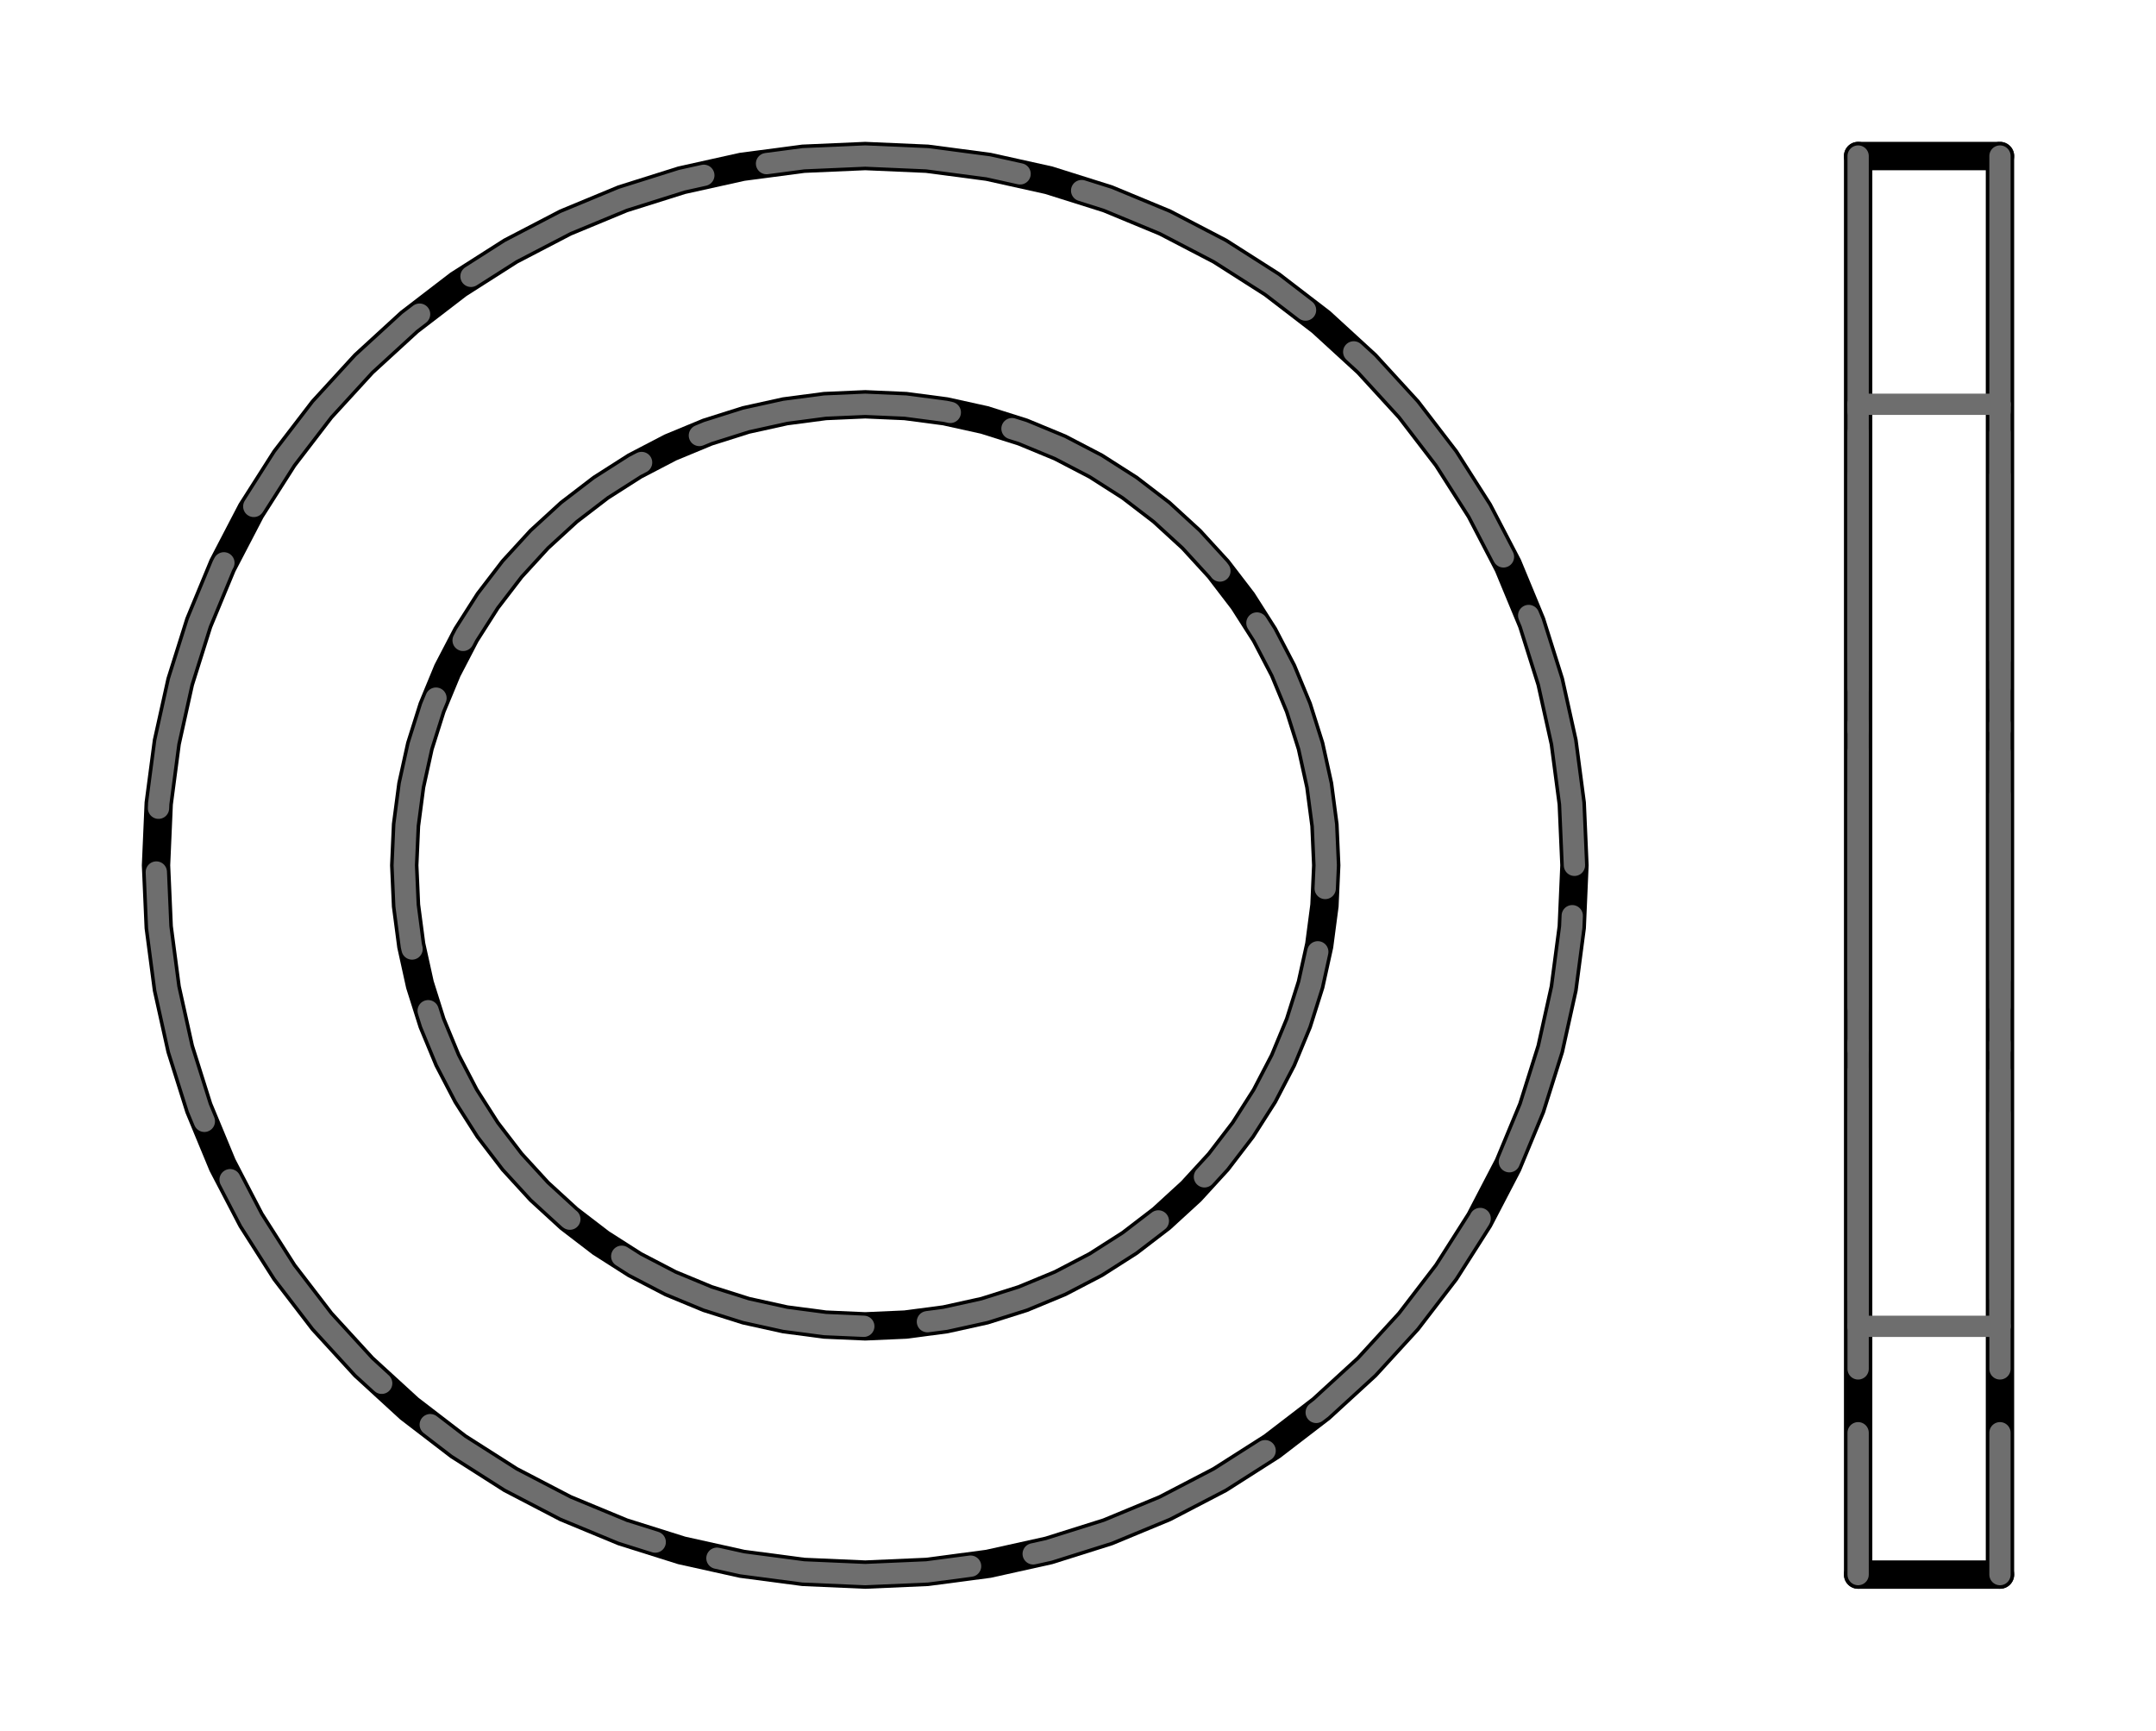
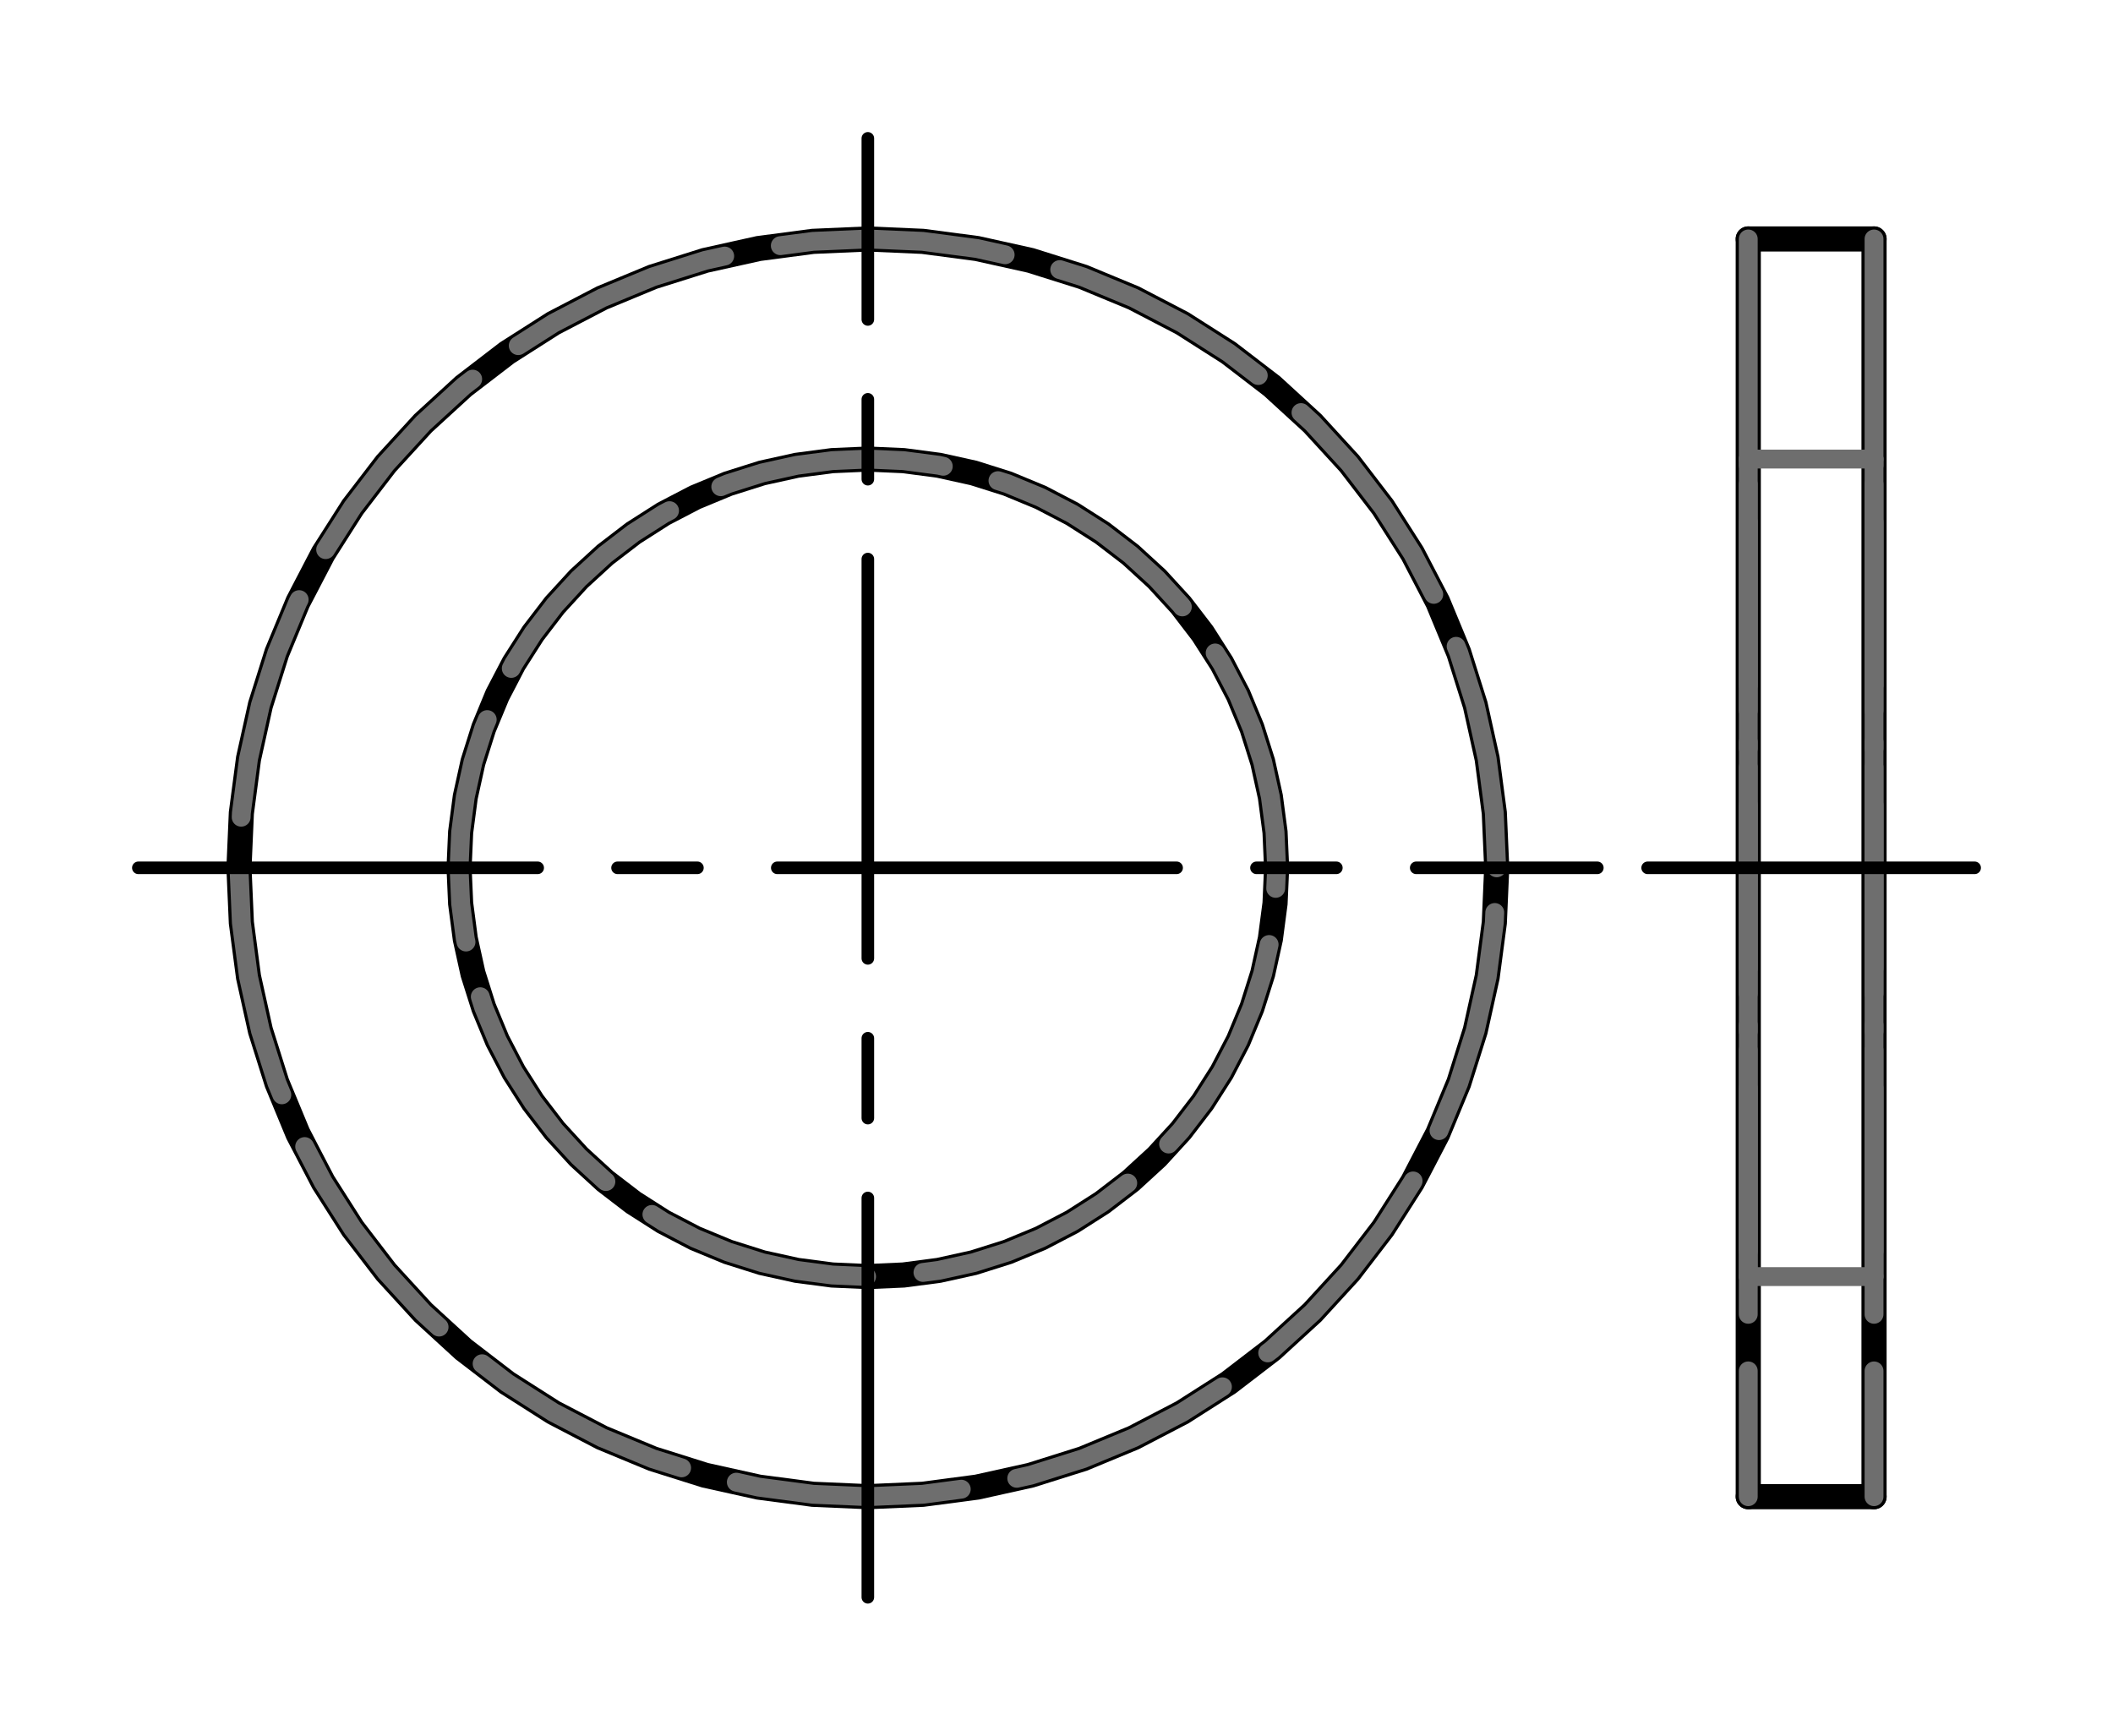
- <svg xmlns="http://www.w3.org/2000/svg" width="30.4mm" height="24.4mm" viewBox="-12.2 -12.2 30.4 24.4" version="1.1">
+ <svg xmlns="http://www.w3.org/2000/svg" width="33.6mm" height="27.6mm" viewBox="-13.8 -13.8 33.6 27.6" version="1.1">
  <g transform="scale(1,-1)" stroke-linecap="round">
    <g fill="none" stroke="rgb(0,0,0)" stroke-width="0.4" id="Visible">
      <path d="M 10.0,0.0 L 9.962,0.872 L 9.848,1.736 L 9.659,2.588 L 9.397,3.42 L 9.063,4.226 L 8.66,5.0 L 8.191,5.736 L 7.66,6.428 L 7.071,7.071 L 6.428,7.66 L 5.736,8.191 L 5.0,8.66 L 4.226,9.063 L 3.42,9.397 L 2.588,9.659 L 1.736,9.848 L 0.872,9.962 L 0.0,10.0 L -0.872,9.962 L -1.736,9.848 L -2.588,9.659 L -3.42,9.397 L -4.226,9.063 L -5.0,8.66 L -5.736,8.191 L -6.428,7.66 L -7.071,7.071 L -7.66,6.428 L -8.191,5.736 L -8.66,5.0 L -9.063,4.226 L -9.397,3.42 L -9.659,2.588 L -9.848,1.736 L -9.962,0.872 L -10.0,0.0 L -9.962,-0.872 L -9.848,-1.736 L -9.659,-2.588 L -9.397,-3.42 L -9.063,-4.226 L -8.66,-5.0 L -8.191,-5.736 L -7.66,-6.428 L -7.071,-7.071 L -6.428,-7.66 L -5.736,-8.191 L -5.0,-8.66 L -4.226,-9.063 L -3.42,-9.397 L -2.588,-9.659 L -1.736,-9.848 L -0.872,-9.962 L -0.0,-10.0 L 0.872,-9.962 L 1.736,-9.848 L 2.588,-9.659 L 3.42,-9.397 L 4.226,-9.063 L 5.0,-8.66 L 5.736,-8.191 L 6.428,-7.66 L 7.071,-7.071 L 7.66,-6.428 L 8.191,-5.736 L 8.66,-5.0 L 9.063,-4.226 L 9.397,-3.42 L 9.659,-2.588 L 9.848,-1.736 L 9.962,-0.872 L 10.0,-0.0" />
      <path d="M 6.5,0.0 L 6.475,0.567 L 6.401,1.129 L 6.279,1.682 L 6.108,2.223 L 5.891,2.747 L 5.629,3.25 L 5.324,3.728 L 4.979,4.178 L 4.596,4.596 L 4.178,4.979 L 3.728,5.324 L 3.25,5.629 L 2.747,5.891 L 2.223,6.108 L 1.682,6.279 L 1.129,6.401 L 0.567,6.475 L -0.0,6.5 L -0.567,6.475 L -1.129,6.401 L -1.682,6.279 L -2.223,6.108 L -2.747,5.891 L -3.25,5.629 L -3.728,5.324 L -4.178,4.979 L -4.596,4.596 L -4.979,4.178 L -5.324,3.728 L -5.629,3.25 L -5.891,2.747 L -6.108,2.223 L -6.279,1.682 L -6.401,1.129 L -6.475,0.567 L -6.5,-0.0 L -6.475,-0.567 L -6.401,-1.129 L -6.279,-1.682 L -6.108,-2.223 L -5.891,-2.747 L -5.629,-3.25 L -5.324,-3.728 L -4.979,-4.178 L -4.596,-4.596 L -4.178,-4.979 L -3.728,-5.324 L -3.25,-5.629 L -2.747,-5.891 L -2.223,-6.108 L -1.682,-6.279 L -1.129,-6.401 L -0.567,-6.475 L 0.0,-6.5 L 0.567,-6.475 L 1.129,-6.401 L 1.682,-6.279 L 2.223,-6.108 L 2.747,-5.891 L 3.25,-5.629 L 3.728,-5.324 L 4.178,-4.979 L 4.596,-4.596 L 4.979,-4.178 L 5.324,-3.728 L 5.629,-3.25 L 5.891,-2.747 L 6.108,-2.223 L 6.279,-1.682 L 6.401,-1.129 L 6.475,-0.567 L 6.5,0.0" />
      <path d="M 14.0,-10.0 L 14.0,-9.722 L 14.0,-9.444 L 14.0,-9.167 L 14.0,-8.889 L 14.0,-8.611 L 14.0,-8.333 L 14.0,-8.056 L 14.0,-7.778 L 14.0,-7.5 L 14.0,-7.222 L 14.0,-6.944 L 14.0,-6.667 L 14.0,-6.389 L 14.0,-6.111 L 14.0,-5.833 L 14.0,-5.556 L 14.0,-5.278 L 14.0,-5.0 L 14.0,-4.722 L 14.0,-4.444 L 14.0,-4.167 L 14.0,-3.889 L 14.0,-3.611 L 14.0,-3.333 L 14.0,-3.056 L 14.0,-2.778 L 14.0,-2.5 L 14.0,-2.222 L 14.0,-1.944 L 14.0,-1.667 L 14.0,-1.389 L 14.0,-1.111 L 14.0,-0.833 L 14.0,-0.556 L 14.0,-0.278 L 14.0,0.0 L 14.0,0.278 L 14.0,0.556 L 14.0,0.833 L 14.0,1.111 L 14.0,1.389 L 14.0,1.667 L 14.0,1.944 L 14.0,2.222 L 14.0,2.5 L 14.0,2.778 L 14.0,3.056 L 14.0,3.333 L 14.0,3.611 L 14.0,3.889 L 14.0,4.167 L 14.0,4.444 L 14.0,4.722 L 14.0,5.0 L 14.0,5.278 L 14.0,5.556 L 14.0,5.833 L 14.0,6.111 L 14.0,6.389 L 14.0,6.667 L 14.0,6.944 L 14.0,7.222 L 14.0,7.5 L 14.0,7.778 L 14.0,8.056 L 14.0,8.333 L 14.0,8.611 L 14.0,8.889 L 14.0,9.167 L 14.0,9.444 L 14.0,9.722 L 14.0,10.0" />
      <path d="M 16.0,10.0 L 15.972,10.0 L 15.944,10.0 L 15.917,10.0 L 15.889,10.0 L 15.861,10.0 L 15.833,10.0 L 15.806,10.0 L 15.778,10.0 L 15.75,10.0 L 15.722,10.0 L 15.694,10.0 L 15.667,10.0 L 15.639,10.0 L 15.611,10.0 L 15.583,10.0 L 15.556,10.0 L 15.528,10.0 L 15.5,10.0 L 15.472,10.0 L 15.444,10.0 L 15.417,10.0 L 15.389,10.0 L 15.361,10.0 L 15.333,10.0 L 15.306,10.0 L 15.278,10.0 L 15.25,10.0 L 15.222,10.0 L 15.194,10.0 L 15.167,10.0 L 15.139,10.0 L 15.111,10.0 L 15.083,10.0 L 15.056,10.0 L 15.028,10.0 L 15.0,10.0 L 14.972,10.0 L 14.944,10.0 L 14.917,10.0 L 14.889,10.0 L 14.861,10.0 L 14.833,10.0 L 14.806,10.0 L 14.778,10.0 L 14.75,10.0 L 14.722,10.0 L 14.694,10.0 L 14.667,10.0 L 14.639,10.0 L 14.611,10.0 L 14.583,10.0 L 14.556,10.0 L 14.528,10.0 L 14.5,10.0 L 14.472,10.0 L 14.444,10.0 L 14.417,10.0 L 14.389,10.0 L 14.361,10.0 L 14.333,10.0 L 14.306,10.0 L 14.278,10.0 L 14.25,10.0 L 14.222,10.0 L 14.194,10.0 L 14.167,10.0 L 14.139,10.0 L 14.111,10.0 L 14.083,10.0 L 14.056,10.0 L 14.028,10.0 L 14.0,10.0" />
      <path d="M 16.0,-10.0 L 16.0,-9.722 L 16.0,-9.444 L 16.0,-9.167 L 16.0,-8.889 L 16.0,-8.611 L 16.0,-8.333 L 16.0,-8.056 L 16.0,-7.778 L 16.0,-7.5 L 16.0,-7.222 L 16.0,-6.944 L 16.0,-6.667 L 16.0,-6.389 L 16.0,-6.111 L 16.0,-5.833 L 16.0,-5.556 L 16.0,-5.278 L 16.0,-5.0 L 16.0,-4.722 L 16.0,-4.444 L 16.0,-4.167 L 16.0,-3.889 L 16.0,-3.611 L 16.0,-3.333 L 16.0,-3.056 L 16.0,-2.778 L 16.0,-2.5 L 16.0,-2.222 L 16.0,-1.944 L 16.0,-1.667 L 16.0,-1.389 L 16.0,-1.111 L 16.0,-0.833 L 16.0,-0.556 L 16.0,-0.278 L 16.0,0.0 L 16.0,0.278 L 16.0,0.556 L 16.0,0.833 L 16.0,1.111 L 16.0,1.389 L 16.0,1.667 L 16.0,1.944 L 16.0,2.222 L 16.0,2.5 L 16.0,2.778 L 16.0,3.056 L 16.0,3.333 L 16.0,3.611 L 16.0,3.889 L 16.0,4.167 L 16.0,4.444 L 16.0,4.722 L 16.0,5.0 L 16.0,5.278 L 16.0,5.556 L 16.0,5.833 L 16.0,6.111 L 16.0,6.389 L 16.0,6.667 L 16.0,6.944 L 16.0,7.222 L 16.0,7.5 L 16.0,7.778 L 16.0,8.056 L 16.0,8.333 L 16.0,8.611 L 16.0,8.889 L 16.0,9.167 L 16.0,9.444 L 16.0,9.722 L 16.0,10.0" />
      <path d="M 16.0,-10.0 L 15.972,-10.0 L 15.944,-10.0 L 15.917,-10.0 L 15.889,-10.0 L 15.861,-10.0 L 15.833,-10.0 L 15.806,-10.0 L 15.778,-10.0 L 15.75,-10.0 L 15.722,-10.0 L 15.694,-10.0 L 15.667,-10.0 L 15.639,-10.0 L 15.611,-10.0 L 15.583,-10.0 L 15.556,-10.0 L 15.528,-10.0 L 15.5,-10.0 L 15.472,-10.0 L 15.444,-10.0 L 15.417,-10.0 L 15.389,-10.0 L 15.361,-10.0 L 15.333,-10.0 L 15.306,-10.0 L 15.278,-10.0 L 15.25,-10.0 L 15.222,-10.0 L 15.194,-10.0 L 15.167,-10.0 L 15.139,-10.0 L 15.111,-10.0 L 15.083,-10.0 L 15.056,-10.0 L 15.028,-10.0 L 15.0,-10.0 L 14.972,-10.0 L 14.944,-10.0 L 14.917,-10.0 L 14.889,-10.0 L 14.861,-10.0 L 14.833,-10.0 L 14.806,-10.0 L 14.778,-10.0 L 14.75,-10.0 L 14.722,-10.0 L 14.694,-10.0 L 14.667,-10.0 L 14.639,-10.0 L 14.611,-10.0 L 14.583,-10.0 L 14.556,-10.0 L 14.528,-10.0 L 14.5,-10.0 L 14.472,-10.0 L 14.444,-10.0 L 14.417,-10.0 L 14.389,-10.0 L 14.361,-10.0 L 14.333,-10.0 L 14.306,-10.0 L 14.278,-10.0 L 14.25,-10.0 L 14.222,-10.0 L 14.194,-10.0 L 14.167,-10.0 L 14.139,-10.0 L 14.111,-10.0 L 14.083,-10.0 L 14.056,-10.0 L 14.028,-10.0 L 14.0,-10.0" />
    </g>
    <g fill="none" stroke="rgb(110,110,110)" stroke-width="0.3" id="Hidden" stroke-dasharray="3.6 0.9">
      <path d="M 10.0,0.0 L 9.962,0.872 L 9.848,1.736 L 9.659,2.588 L 9.397,3.42 L 9.063,4.226 L 8.66,5.0 L 8.191,5.736 L 7.66,6.428 L 7.071,7.071 L 6.428,7.66 L 5.736,8.191 L 5.0,8.66 L 4.226,9.063 L 3.42,9.397 L 2.588,9.659 L 1.736,9.848 L 0.872,9.962 L 0.0,10.0 L -0.872,9.962 L -1.736,9.848 L -2.588,9.659 L -3.42,9.397 L -4.226,9.063 L -5.0,8.66 L -5.736,8.191 L -6.428,7.66 L -7.071,7.071 L -7.66,6.428 L -8.191,5.736 L -8.66,5.0 L -9.063,4.226 L -9.397,3.42 L -9.659,2.588 L -9.848,1.736 L -9.962,0.872 L -10.0,0.0 L -9.962,-0.872 L -9.848,-1.736 L -9.659,-2.588 L -9.397,-3.42 L -9.063,-4.226 L -8.66,-5.0 L -8.191,-5.736 L -7.66,-6.428 L -7.071,-7.071 L -6.428,-7.66 L -5.736,-8.191 L -5.0,-8.66 L -4.226,-9.063 L -3.42,-9.397 L -2.588,-9.659 L -1.736,-9.848 L -0.872,-9.962 L -0.0,-10.0 L 0.872,-9.962 L 1.736,-9.848 L 2.588,-9.659 L 3.42,-9.397 L 4.226,-9.063 L 5.0,-8.66 L 5.736,-8.191 L 6.428,-7.66 L 7.071,-7.071 L 7.66,-6.428 L 8.191,-5.736 L 8.66,-5.0 L 9.063,-4.226 L 9.397,-3.42 L 9.659,-2.588 L 9.848,-1.736 L 9.962,-0.872 L 10.0,-0.0" />
      <path d="M 6.5,0.0 L 6.475,0.567 L 6.401,1.129 L 6.279,1.682 L 6.108,2.223 L 5.891,2.747 L 5.629,3.25 L 5.324,3.728 L 4.979,4.178 L 4.596,4.596 L 4.178,4.979 L 3.728,5.324 L 3.25,5.629 L 2.747,5.891 L 2.223,6.108 L 1.682,6.279 L 1.129,6.401 L 0.567,6.475 L -0.0,6.5 L -0.567,6.475 L -1.129,6.401 L -1.682,6.279 L -2.223,6.108 L -2.747,5.891 L -3.25,5.629 L -3.728,5.324 L -4.178,4.979 L -4.596,4.596 L -4.979,4.178 L -5.324,3.728 L -5.629,3.25 L -5.891,2.747 L -6.108,2.223 L -6.279,1.682 L -6.401,1.129 L -6.475,0.567 L -6.5,-0.0 L -6.475,-0.567 L -6.401,-1.129 L -6.279,-1.682 L -6.108,-2.223 L -5.891,-2.747 L -5.629,-3.25 L -5.324,-3.728 L -4.979,-4.178 L -4.596,-4.596 L -4.178,-4.979 L -3.728,-5.324 L -3.25,-5.629 L -2.747,-5.891 L -2.223,-6.108 L -1.682,-6.279 L -1.129,-6.401 L -0.567,-6.475 L 0.0,-6.5 L 0.567,-6.475 L 1.129,-6.401 L 1.682,-6.279 L 2.223,-6.108 L 2.747,-5.891 L 3.25,-5.629 L 3.728,-5.324 L 4.178,-4.979 L 4.596,-4.596 L 4.979,-4.178 L 5.324,-3.728 L 5.629,-3.25 L 5.891,-2.747 L 6.108,-2.223 L 6.279,-1.682 L 6.401,-1.129 L 6.475,-0.567 L 6.5,0.0" />
      <path d="M 14.0,10.0 L 14.0,9.722 L 14.0,9.444 L 14.0,9.167 L 14.0,8.889 L 14.0,8.611 L 14.0,8.333 L 14.0,8.056 L 14.0,7.778 L 14.0,7.5 L 14.0,7.222 L 14.0,6.944 L 14.0,6.667 L 14.0,6.389 L 14.0,6.111 L 14.0,5.833 L 14.0,5.556 L 14.0,5.278 L 14.0,5.0 L 14.0,4.722 L 14.0,4.444 L 14.0,4.167 L 14.0,3.889 L 14.0,3.611 L 14.0,3.333 L 14.0,3.056 L 14.0,2.778 L 14.0,2.5 L 14.0,2.222 L 14.0,1.944 L 14.0,1.667 L 14.0,1.389 L 14.0,1.111 L 14.0,0.833 L 14.0,0.556 L 14.0,0.278 L 14.0,0.0 L 14.0,-0.278 L 14.0,-0.556 L 14.0,-0.833 L 14.0,-1.111 L 14.0,-1.389 L 14.0,-1.667 L 14.0,-1.944 L 14.0,-2.222 L 14.0,-2.5 L 14.0,-2.778 L 14.0,-3.056 L 14.0,-3.333 L 14.0,-3.611 L 14.0,-3.889 L 14.0,-4.167 L 14.0,-4.444 L 14.0,-4.722 L 14.0,-5.0 L 14.0,-5.278 L 14.0,-5.556 L 14.0,-5.833 L 14.0,-6.111 L 14.0,-6.389 L 14.0,-6.667 L 14.0,-6.944 L 14.0,-7.222 L 14.0,-7.5 L 14.0,-7.778 L 14.0,-8.056 L 14.0,-8.333 L 14.0,-8.611 L 14.0,-8.889 L 14.0,-9.167 L 14.0,-9.444 L 14.0,-9.722 L 14.0,-10.0" />
      <path d="M 16.0,10.0 L 16.0,9.722 L 16.0,9.444 L 16.0,9.167 L 16.0,8.889 L 16.0,8.611 L 16.0,8.333 L 16.0,8.056 L 16.0,7.778 L 16.0,7.5 L 16.0,7.222 L 16.0,6.944 L 16.0,6.667 L 16.0,6.389 L 16.0,6.111 L 16.0,5.833 L 16.0,5.556 L 16.0,5.278 L 16.0,5.0 L 16.0,4.722 L 16.0,4.444 L 16.0,4.167 L 16.0,3.889 L 16.0,3.611 L 16.0,3.333 L 16.0,3.056 L 16.0,2.778 L 16.0,2.5 L 16.0,2.222 L 16.0,1.944 L 16.0,1.667 L 16.0,1.389 L 16.0,1.111 L 16.0,0.833 L 16.0,0.556 L 16.0,0.278 L 16.0,0.0 L 16.0,-0.278 L 16.0,-0.556 L 16.0,-0.833 L 16.0,-1.111 L 16.0,-1.389 L 16.0,-1.667 L 16.0,-1.944 L 16.0,-2.222 L 16.0,-2.5 L 16.0,-2.778 L 16.0,-3.056 L 16.0,-3.333 L 16.0,-3.611 L 16.0,-3.889 L 16.0,-4.167 L 16.0,-4.444 L 16.0,-4.722 L 16.0,-5.0 L 16.0,-5.278 L 16.0,-5.556 L 16.0,-5.833 L 16.0,-6.111 L 16.0,-6.389 L 16.0,-6.667 L 16.0,-6.944 L 16.0,-7.222 L 16.0,-7.5 L 16.0,-7.778 L 16.0,-8.056 L 16.0,-8.333 L 16.0,-8.611 L 16.0,-8.889 L 16.0,-9.167 L 16.0,-9.444 L 16.0,-9.722 L 16.0,-10.0" />
      <path d="M 14.0,6.5 L 14.0,6.319 L 14.0,6.139 L 14.0,5.958 L 14.0,5.778 L 14.0,5.597 L 14.0,5.417 L 14.0,5.236 L 14.0,5.056 L 14.0,4.875 L 14.0,4.694 L 14.0,4.514 L 14.0,4.333 L 14.0,4.153 L 14.0,3.972 L 14.0,3.792 L 14.0,3.611 L 14.0,3.431 L 14.0,3.25 L 14.0,3.069 L 14.0,2.889 L 14.0,2.708 L 14.0,2.528 L 14.0,2.347 L 14.0,2.167 L 14.0,1.986 L 14.0,1.806 L 14.0,1.625 L 14.0,1.444 L 14.0,1.264 L 14.0,1.083 L 14.0,0.903 L 14.0,0.722 L 14.0,0.542 L 14.0,0.361 L 14.0,0.181 L 14.0,0.0 L 14.0,-0.181 L 14.0,-0.361 L 14.0,-0.542 L 14.0,-0.722 L 14.0,-0.903 L 14.0,-1.083 L 14.0,-1.264 L 14.0,-1.444 L 14.0,-1.625 L 14.0,-1.806 L 14.0,-1.986 L 14.0,-2.167 L 14.0,-2.347 L 14.0,-2.528 L 14.0,-2.708 L 14.0,-2.889 L 14.0,-3.069 L 14.0,-3.25 L 14.0,-3.431 L 14.0,-3.611 L 14.0,-3.792 L 14.0,-3.972 L 14.0,-4.153 L 14.0,-4.333 L 14.0,-4.514 L 14.0,-4.694 L 14.0,-4.875 L 14.0,-5.056 L 14.0,-5.236 L 14.0,-5.417 L 14.0,-5.597 L 14.0,-5.778 L 14.0,-5.958 L 14.0,-6.139 L 14.0,-6.319 L 14.0,-6.5" />
      <path d="M 14.0,-6.5 L 14.0,-6.319 L 14.0,-6.139 L 14.0,-5.958 L 14.0,-5.778 L 14.0,-5.597 L 14.0,-5.417 L 14.0,-5.236 L 14.0,-5.056 L 14.0,-4.875 L 14.0,-4.694 L 14.0,-4.514 L 14.0,-4.333 L 14.0,-4.153 L 14.0,-3.972 L 14.0,-3.792 L 14.0,-3.611 L 14.0,-3.431 L 14.0,-3.25 L 14.0,-3.069 L 14.0,-2.889 L 14.0,-2.708 L 14.0,-2.528 L 14.0,-2.347 L 14.0,-2.167 L 14.0,-1.986 L 14.0,-1.806 L 14.0,-1.625 L 14.0,-1.444 L 14.0,-1.264 L 14.0,-1.083 L 14.0,-0.903 L 14.0,-0.722 L 14.0,-0.542 L 14.0,-0.361 L 14.0,-0.181 L 14.0,0.0 L 14.0,0.181 L 14.0,0.361 L 14.0,0.542 L 14.0,0.722 L 14.0,0.903 L 14.0,1.083 L 14.0,1.264 L 14.0,1.444 L 14.0,1.625 L 14.0,1.806 L 14.0,1.986 L 14.0,2.167 L 14.0,2.347 L 14.0,2.528 L 14.0,2.708 L 14.0,2.889 L 14.0,3.069 L 14.0,3.25 L 14.0,3.431 L 14.0,3.611 L 14.0,3.792 L 14.0,3.972 L 14.0,4.153 L 14.0,4.333 L 14.0,4.514 L 14.0,4.694 L 14.0,4.875 L 14.0,5.056 L 14.0,5.236 L 14.0,5.417 L 14.0,5.597 L 14.0,5.778 L 14.0,5.958 L 14.0,6.139 L 14.0,6.319 L 14.0,6.5" />
      <path d="M 16.0,6.5 L 16.0,6.319 L 16.0,6.139 L 16.0,5.958 L 16.0,5.778 L 16.0,5.597 L 16.0,5.417 L 16.0,5.236 L 16.0,5.056 L 16.0,4.875 L 16.0,4.694 L 16.0,4.514 L 16.0,4.333 L 16.0,4.153 L 16.0,3.972 L 16.0,3.792 L 16.0,3.611 L 16.0,3.431 L 16.0,3.25 L 16.0,3.069 L 16.0,2.889 L 16.0,2.708 L 16.0,2.528 L 16.0,2.347 L 16.0,2.167 L 16.0,1.986 L 16.0,1.806 L 16.0,1.625 L 16.0,1.444 L 16.0,1.264 L 16.0,1.083 L 16.0,0.903 L 16.0,0.722 L 16.0,0.542 L 16.0,0.361 L 16.0,0.181 L 16.0,0.0 L 16.0,-0.181 L 16.0,-0.361 L 16.0,-0.542 L 16.0,-0.722 L 16.0,-0.903 L 16.0,-1.083 L 16.0,-1.264 L 16.0,-1.444 L 16.0,-1.625 L 16.0,-1.806 L 16.0,-1.986 L 16.0,-2.167 L 16.0,-2.347 L 16.0,-2.528 L 16.0,-2.708 L 16.0,-2.889 L 16.0,-3.069 L 16.0,-3.25 L 16.0,-3.431 L 16.0,-3.611 L 16.0,-3.792 L 16.0,-3.972 L 16.0,-4.153 L 16.0,-4.333 L 16.0,-4.514 L 16.0,-4.694 L 16.0,-4.875 L 16.0,-5.056 L 16.0,-5.236 L 16.0,-5.417 L 16.0,-5.597 L 16.0,-5.778 L 16.0,-5.958 L 16.0,-6.139 L 16.0,-6.319 L 16.0,-6.5" />
      <path d="M 16.0,-6.5 L 16.0,-6.319 L 16.0,-6.139 L 16.0,-5.958 L 16.0,-5.778 L 16.0,-5.597 L 16.0,-5.417 L 16.0,-5.236 L 16.0,-5.056 L 16.0,-4.875 L 16.0,-4.694 L 16.0,-4.514 L 16.0,-4.333 L 16.0,-4.153 L 16.0,-3.972 L 16.0,-3.792 L 16.0,-3.611 L 16.0,-3.431 L 16.0,-3.25 L 16.0,-3.069 L 16.0,-2.889 L 16.0,-2.708 L 16.0,-2.528 L 16.0,-2.347 L 16.0,-2.167 L 16.0,-1.986 L 16.0,-1.806 L 16.0,-1.625 L 16.0,-1.444 L 16.0,-1.264 L 16.0,-1.083 L 16.0,-0.903 L 16.0,-0.722 L 16.0,-0.542 L 16.0,-0.361 L 16.0,-0.181 L 16.0,0.0 L 16.0,0.181 L 16.0,0.361 L 16.0,0.542 L 16.0,0.722 L 16.0,0.903 L 16.0,1.083 L 16.0,1.264 L 16.0,1.444 L 16.0,1.625 L 16.0,1.806 L 16.0,1.986 L 16.0,2.167 L 16.0,2.347 L 16.0,2.528 L 16.0,2.708 L 16.0,2.889 L 16.0,3.069 L 16.0,3.25 L 16.0,3.431 L 16.0,3.611 L 16.0,3.792 L 16.0,3.972 L 16.0,4.153 L 16.0,4.333 L 16.0,4.514 L 16.0,4.694 L 16.0,4.875 L 16.0,5.056 L 16.0,5.236 L 16.0,5.417 L 16.0,5.597 L 16.0,5.778 L 16.0,5.958 L 16.0,6.139 L 16.0,6.319 L 16.0,6.5" />
      <path d="M 16.0,6.5 L 15.972,6.5 L 15.944,6.5 L 15.917,6.5 L 15.889,6.5 L 15.861,6.5 L 15.833,6.5 L 15.806,6.5 L 15.778,6.5 L 15.75,6.5 L 15.722,6.5 L 15.694,6.5 L 15.667,6.5 L 15.639,6.5 L 15.611,6.5 L 15.583,6.5 L 15.556,6.5 L 15.528,6.5 L 15.5,6.5 L 15.472,6.5 L 15.444,6.5 L 15.417,6.5 L 15.389,6.5 L 15.361,6.5 L 15.333,6.5 L 15.306,6.5 L 15.278,6.5 L 15.25,6.5 L 15.222,6.5 L 15.194,6.5 L 15.167,6.5 L 15.139,6.5 L 15.111,6.5 L 15.083,6.5 L 15.056,6.5 L 15.028,6.5 L 15.0,6.5 L 14.972,6.5 L 14.944,6.5 L 14.917,6.5 L 14.889,6.5 L 14.861,6.5 L 14.833,6.5 L 14.806,6.5 L 14.778,6.5 L 14.75,6.5 L 14.722,6.5 L 14.694,6.5 L 14.667,6.5 L 14.639,6.5 L 14.611,6.5 L 14.583,6.5 L 14.556,6.5 L 14.528,6.5 L 14.5,6.5 L 14.472,6.5 L 14.444,6.5 L 14.417,6.5 L 14.389,6.5 L 14.361,6.5 L 14.333,6.5 L 14.306,6.5 L 14.278,6.5 L 14.25,6.5 L 14.222,6.5 L 14.194,6.5 L 14.167,6.5 L 14.139,6.5 L 14.111,6.5 L 14.083,6.5 L 14.056,6.5 L 14.028,6.5 L 14.0,6.5" />
      <path d="M 16.0,-6.5 L 15.972,-6.5 L 15.944,-6.5 L 15.917,-6.5 L 15.889,-6.5 L 15.861,-6.5 L 15.833,-6.5 L 15.806,-6.5 L 15.778,-6.5 L 15.75,-6.5 L 15.722,-6.5 L 15.694,-6.5 L 15.667,-6.5 L 15.639,-6.5 L 15.611,-6.5 L 15.583,-6.5 L 15.556,-6.5 L 15.528,-6.5 L 15.5,-6.5 L 15.472,-6.5 L 15.444,-6.5 L 15.417,-6.5 L 15.389,-6.5 L 15.361,-6.5 L 15.333,-6.5 L 15.306,-6.5 L 15.278,-6.5 L 15.25,-6.5 L 15.222,-6.5 L 15.194,-6.5 L 15.167,-6.5 L 15.139,-6.5 L 15.111,-6.5 L 15.083,-6.5 L 15.056,-6.5 L 15.028,-6.5 L 15.0,-6.5 L 14.972,-6.5 L 14.944,-6.5 L 14.917,-6.5 L 14.889,-6.5 L 14.861,-6.5 L 14.833,-6.5 L 14.806,-6.5 L 14.778,-6.5 L 14.75,-6.5 L 14.722,-6.5 L 14.694,-6.5 L 14.667,-6.5 L 14.639,-6.5 L 14.611,-6.5 L 14.583,-6.5 L 14.556,-6.5 L 14.528,-6.5 L 14.5,-6.5 L 14.472,-6.5 L 14.444,-6.5 L 14.417,-6.5 L 14.389,-6.5 L 14.361,-6.5 L 14.333,-6.5 L 14.306,-6.5 L 14.278,-6.5 L 14.25,-6.5 L 14.222,-6.5 L 14.194,-6.5 L 14.167,-6.5 L 14.139,-6.5 L 14.111,-6.5 L 14.083,-6.5 L 14.056,-6.5 L 14.028,-6.5 L 14.0,-6.5" />
    </g>
+     <g fill="none" stroke="rgb(0,0,0)" stroke-width="0.2" id="Center" stroke-dasharray="6.35 1.27 1.27 1.27">
+       <line x1="-11.6" y1="0.0" x2="11.6" y2="0.0" />
+       <line x1="0.0" y1="-11.6" x2="0.0" y2="11.6" />
+       <line x1="12.4" y1="0.0" x2="17.6" y2="0.0" />
+     </g>
  </g>
</svg>
